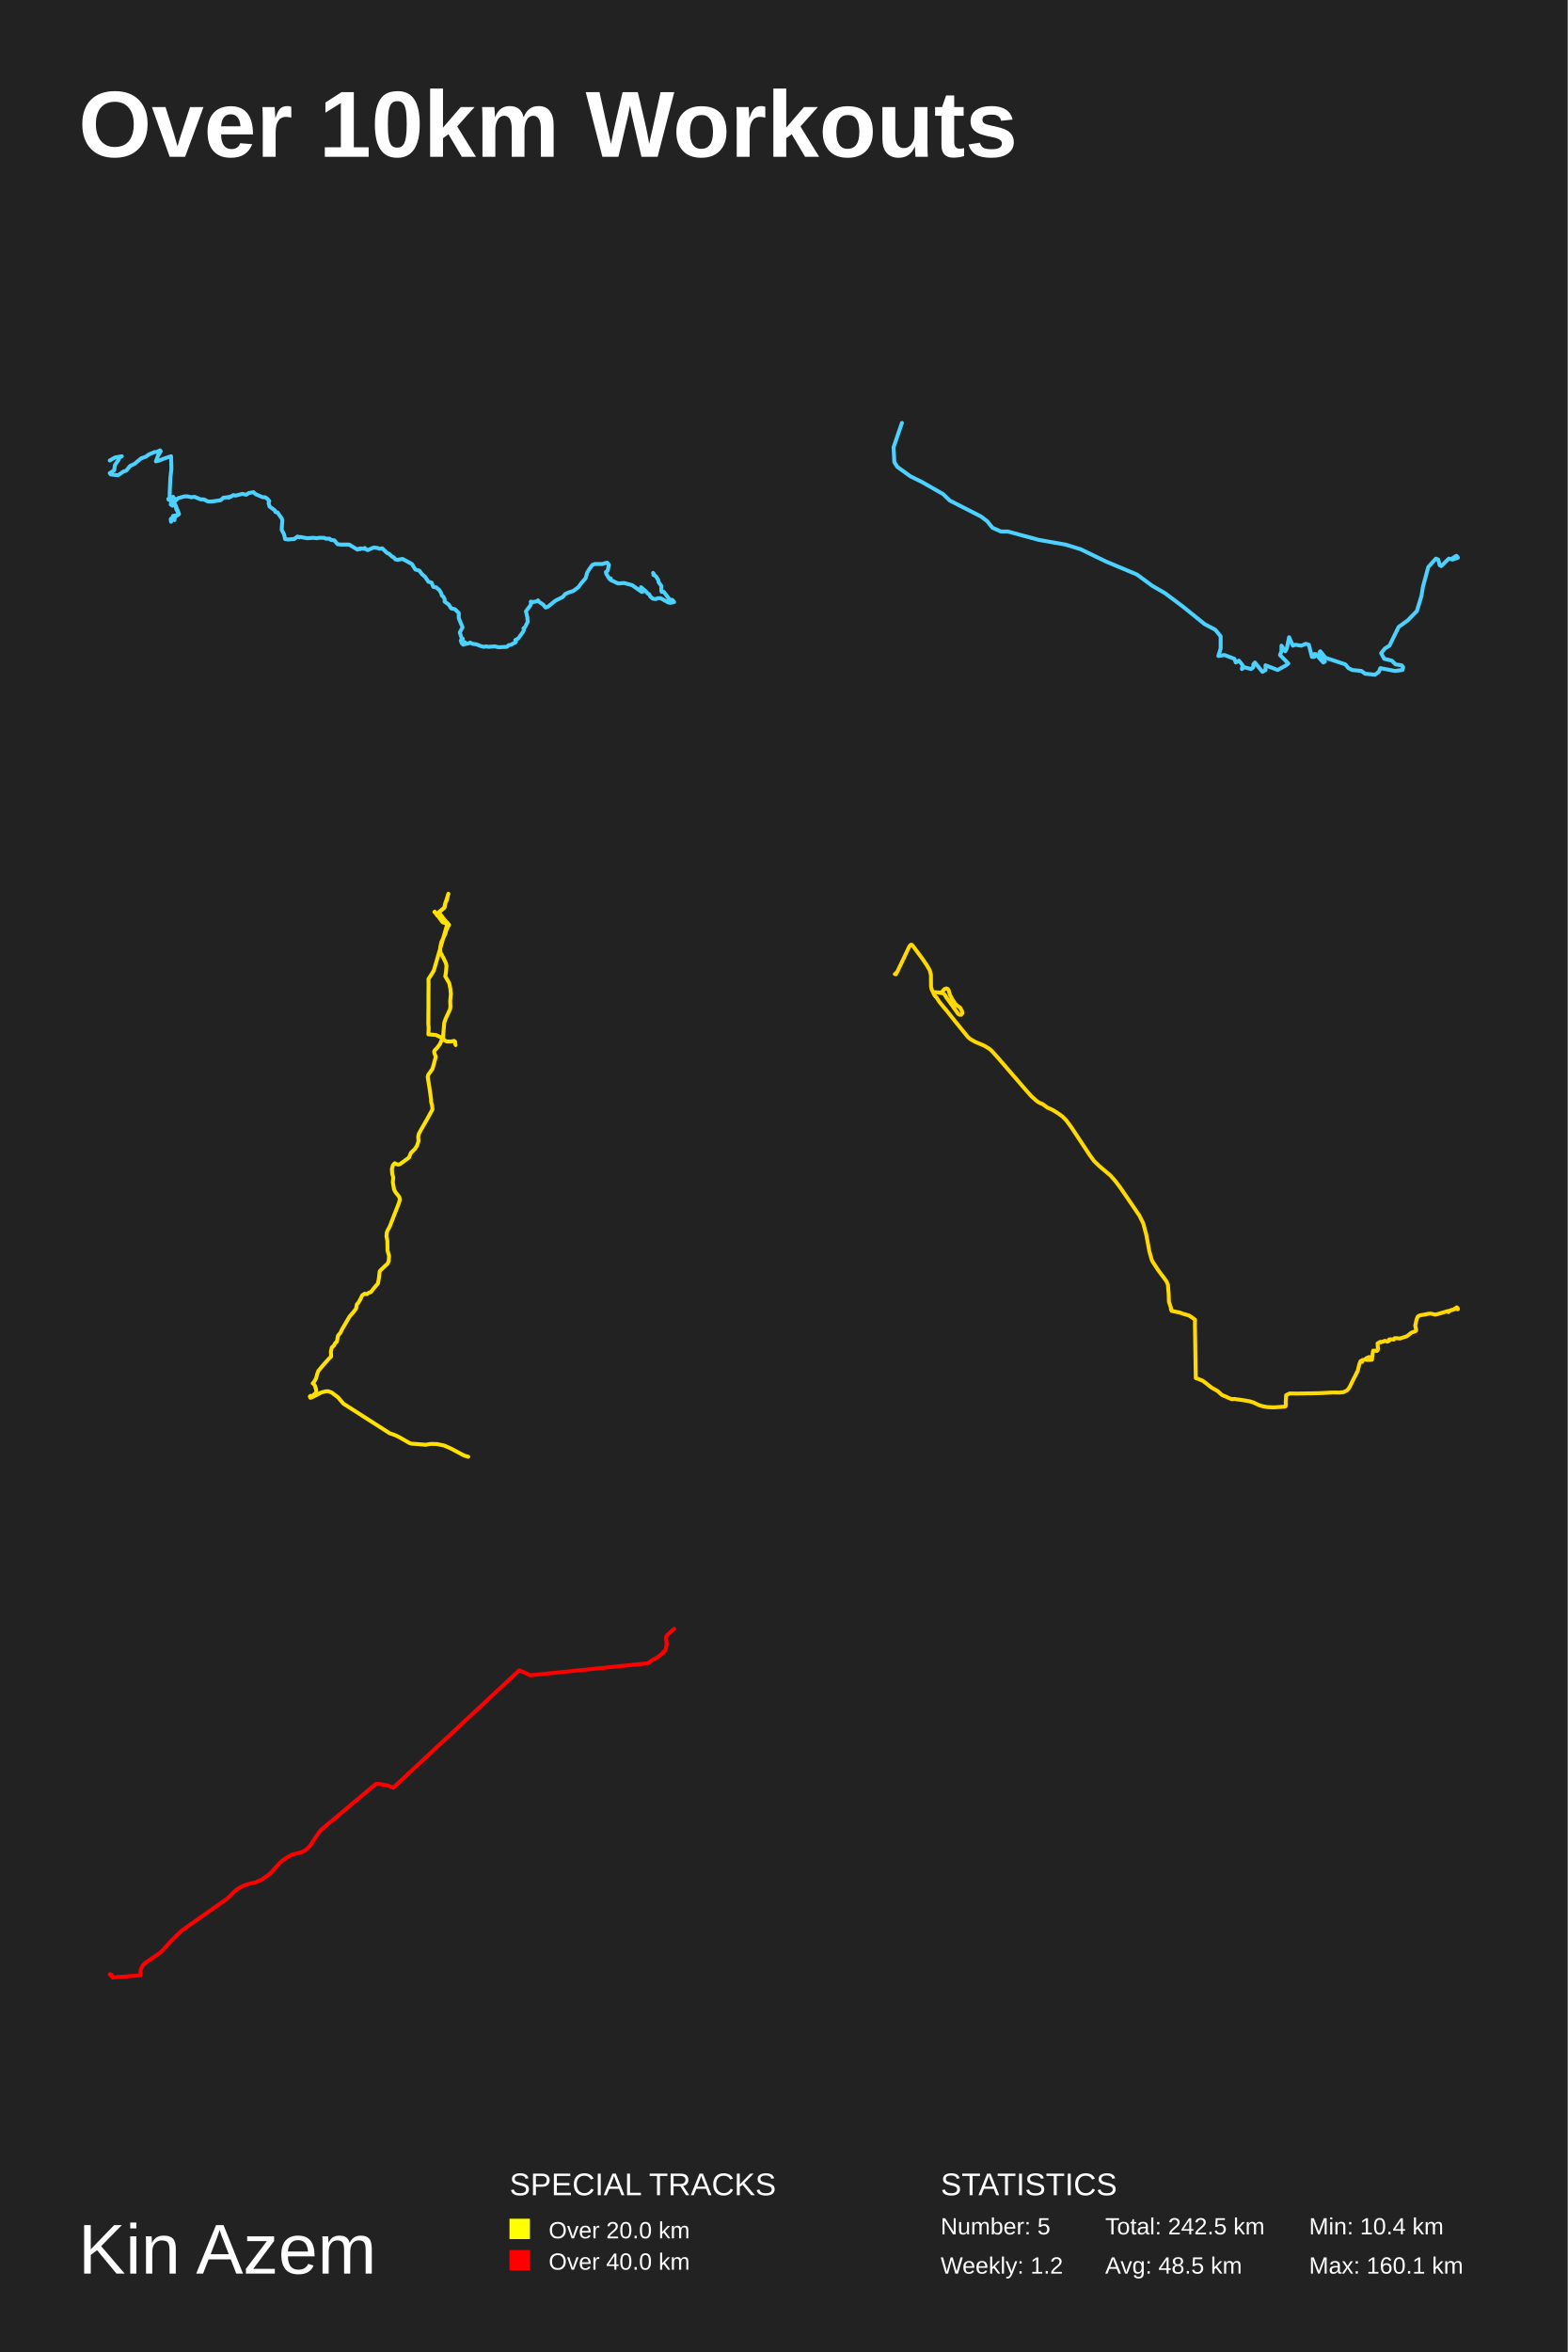
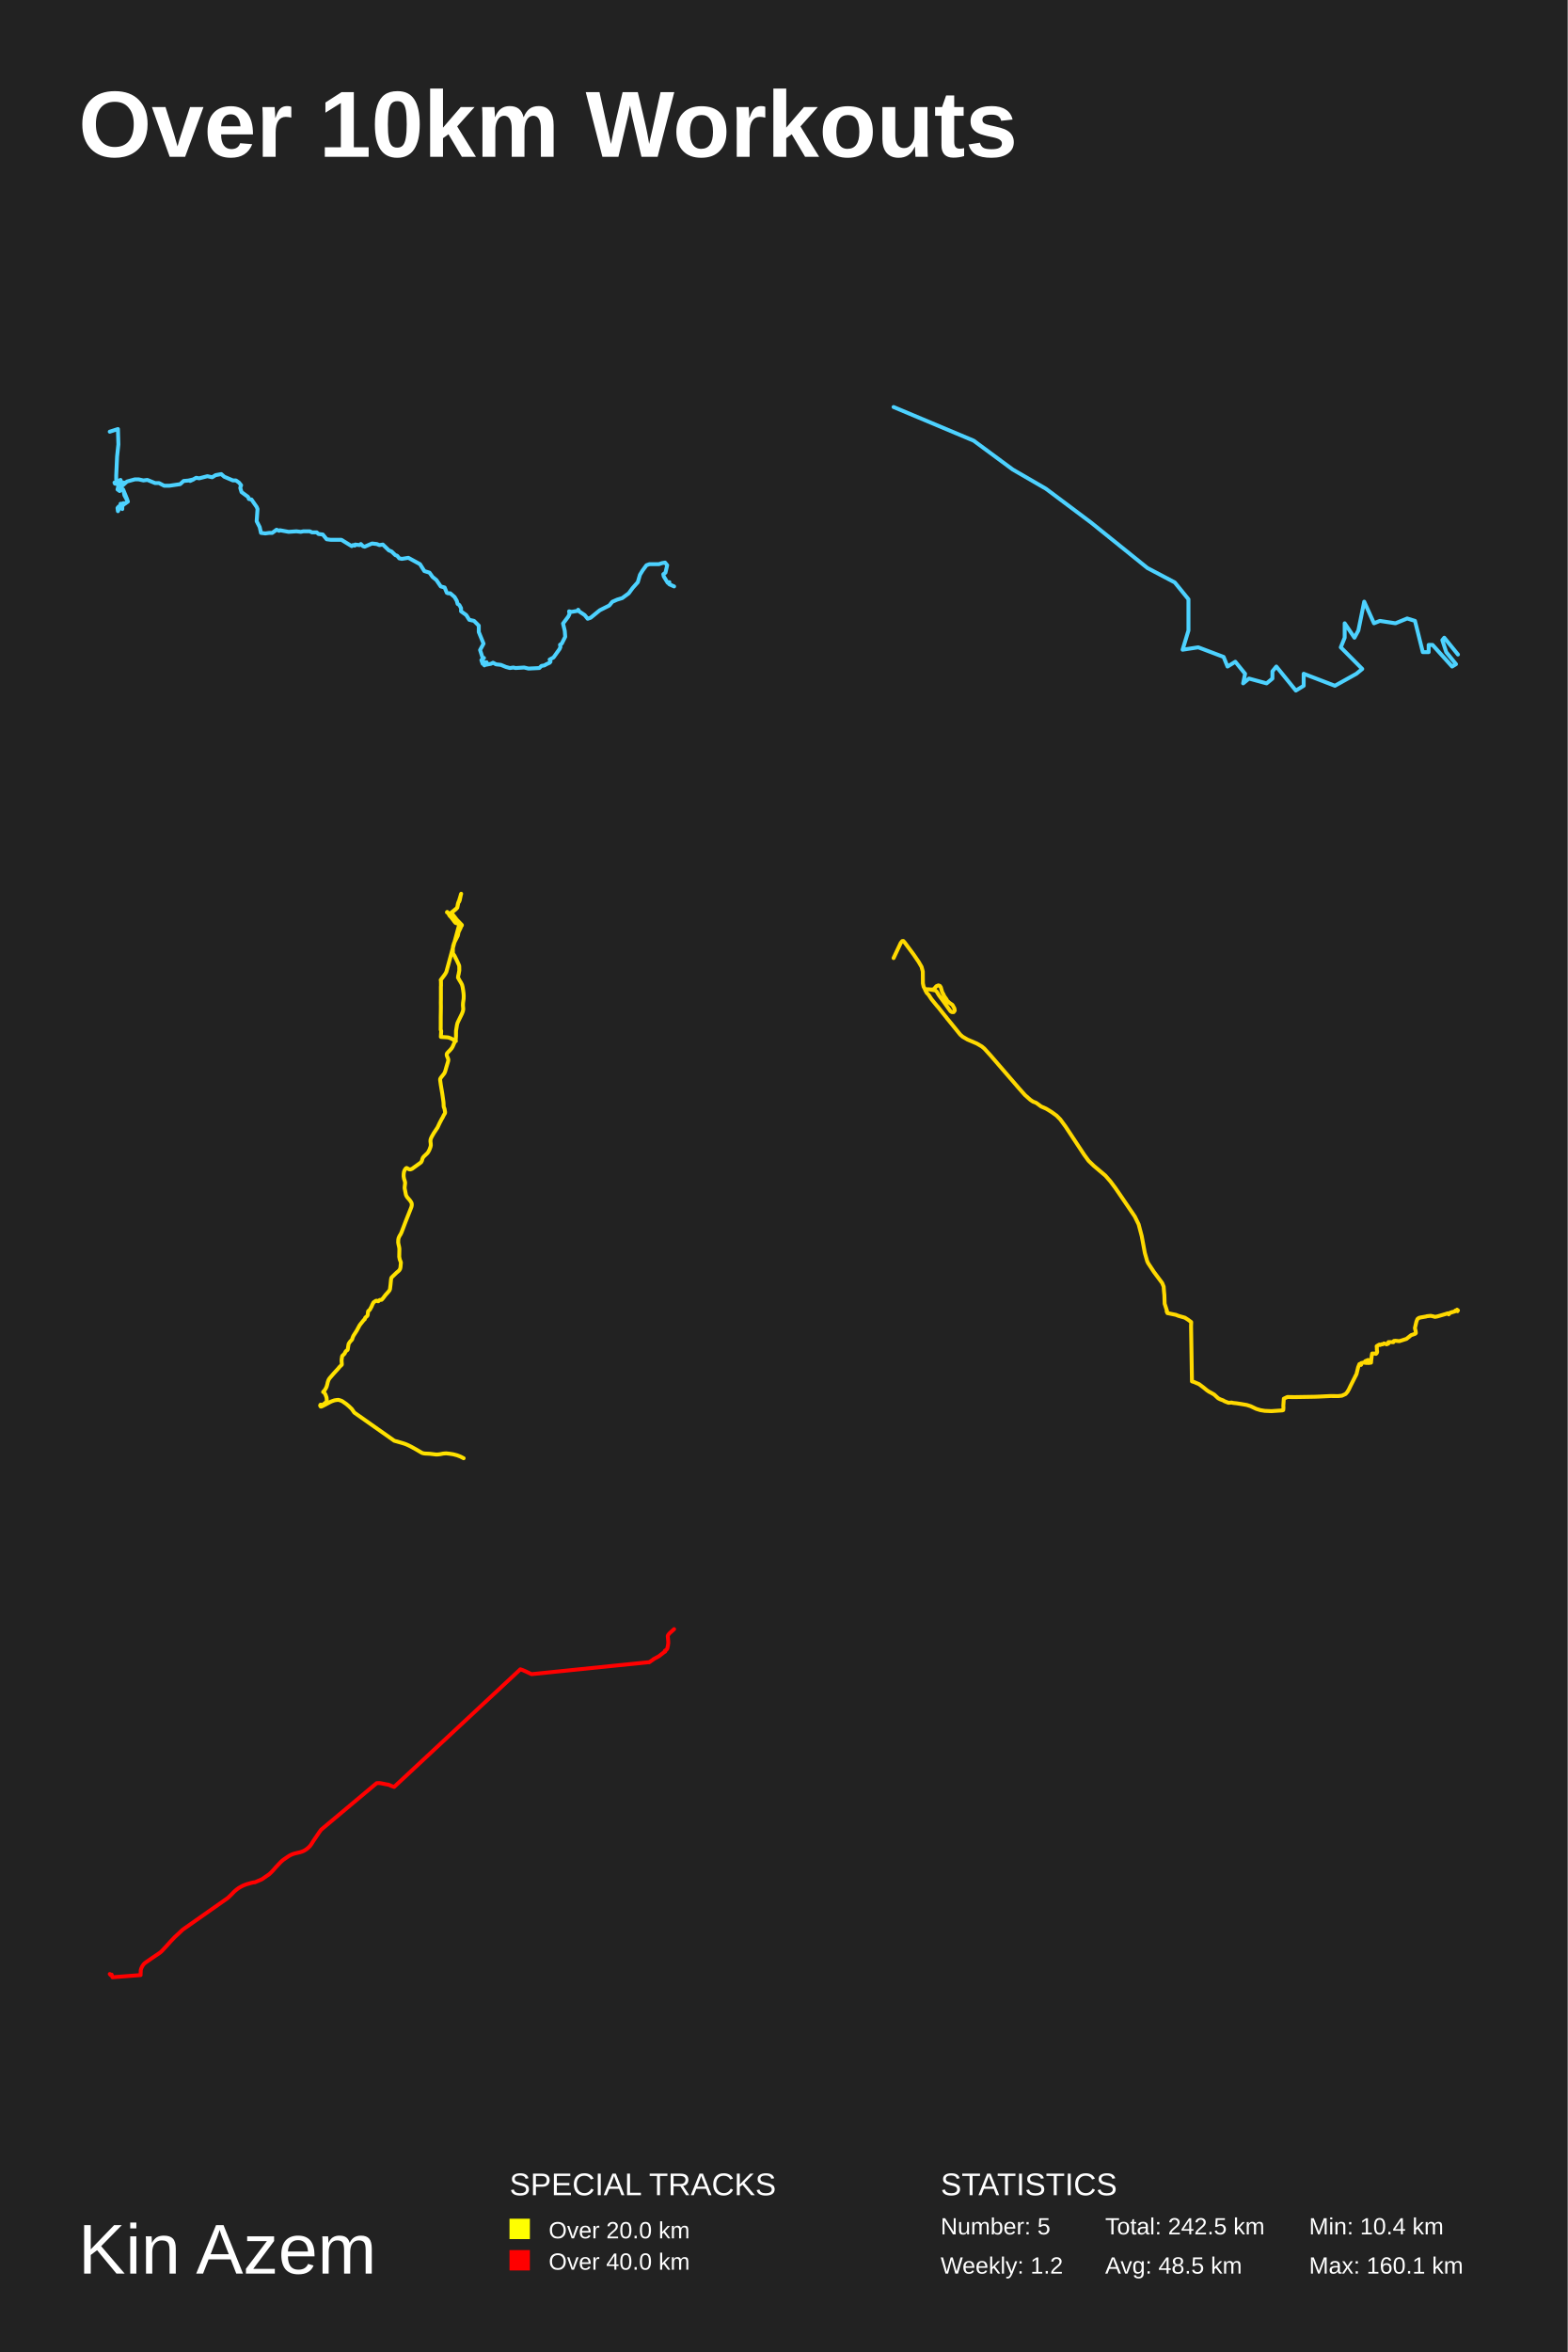
<svg xmlns="http://www.w3.org/2000/svg" baseProfile="full" height="300mm" version="1.1" viewBox="0,0,200,300" width="200mm">
  <defs />
  <rect fill="#222222" height="300" width="200" x="0" y="0" />
  <text fill="#FFFFFF" style="font-size:12px; font-family:Arial; font-weight:bold;" x="10" y="20">Over 10km Workouts</text>
  <text fill="#FFFFFF" style="font-size:9px; font-family:Arial" x="10" y="290">Kin Azem</text>
  <text fill="#FFFFFF" style="font-size:4px; font-family:Arial" x="65" y="280">SPECIAL TRACKS</text>
  <rect fill="yellow" height="2.6" width="2.6" x="65" y="283" />
  <text fill="#FFFFFF" style="font-size:3px; font-family:Arial" x="70" y="285.5">Over 20.0 km</text>
  <rect fill="red" height="2.6" width="2.6" x="65" y="287" />
  <text fill="#FFFFFF" style="font-size:3px; font-family:Arial" x="70" y="289.5">Over 40.0 km</text>
  <text fill="#FFFFFF" style="font-size:4px; font-family:Arial" x="120" y="280">STATISTICS</text>
  <text fill="#FFFFFF" style="font-size:3px; font-family:Arial" x="120" y="285">Number: 5</text>
  <text fill="#FFFFFF" style="font-size:3px; font-family:Arial" x="120" y="290">Weekly: 1.2</text>
  <text fill="#FFFFFF" style="font-size:3px; font-family:Arial" x="141" y="285">Total: 242.5 km</text>
  <text fill="#FFFFFF" style="font-size:3px; font-family:Arial" x="141" y="290">Avg: 48.5 km</text>
  <text fill="#FFFFFF" style="font-size:3px; font-family:Arial" x="167" y="285">Min: 10.4 km</text>
  <text fill="#FFFFFF" style="font-size:3px; font-family:Arial" x="167" y="290">Max: 160.1 km</text>
-   <polyline fill="none" opacity="1" points="83.319,73.072 83.407,73.18 83.363,73.342 83.538,73.395 83.714,73.557 83.978,73.988 84.022,74.258 84.374,74.743 84.374,75.336 84.418,75.497 84.681,75.497 85.429,76.467 85.78,76.521 86.0,76.791 85.516,76.899 85.253,76.845 84.286,76.306 83.89,76.306 83.67,76.413 83.275,76.36 82.967,76.09 82.835,75.821 82.659,75.713 82.352,75.39 81.78,74.904 82.044,75.443 81.868,75.497 80.637,74.635 79.626,74.366 78.835,74.419 78.396,74.204 77.912,73.988 77.824,73.881 77.912,73.773 77.736,73.827 77.341,73.18 77.297,72.964 77.516,72.803 77.692,72.048 77.473,71.779 77.165,71.833 76.857,71.94 75.89,71.94 75.582,72.048 75.187,72.587 74.923,73.018 74.703,73.773 74.176,74.366 73.78,74.904 73.121,75.39 72.593,75.551 72.11,75.767 71.802,76.144 70.835,76.629 69.912,77.384 69.604,77.491 69.297,77.114 68.725,76.737 68.637,76.575 68.681,76.629 68.593,76.683 67.978,76.791 67.714,76.737 67.758,77.006 67.626,77.276 67.099,77.976 67.275,78.731 67.319,79.324 66.967,80.024 66.791,80.132 66.835,80.348 66.747,80.563 66.132,81.426 65.736,81.641 65.824,81.857 65.736,81.964 65.385,82.126 65.209,82.234 64.901,82.288 64.681,82.503 63.582,82.557 63.143,82.449 62.264,82.503 62.044,82.449 61.692,82.503 61.297,82.396 60.769,82.18 60.286,82.126 59.978,81.964 59.758,82.072 59.187,82.18 59.099,82.126 59.319,81.911 59.099,82.126 59.231,81.964 59.143,81.911 59.187,82.072 59.099,82.234 59.055,82.126 58.923,82.072 58.791,81.695 59.055,81.479 58.923,81.479 58.659,80.671 59.011,80.024 58.527,78.839 58.527,78.192 58.044,77.707 57.56,77.599 57.253,77.114 56.725,76.737 56.725,76.413 56.549,76.09 56.374,75.982 56.286,75.659 56.066,75.282 55.626,74.904 55.407,74.904 55.275,74.851 55.055,74.312 54.659,74.204 54.22,73.557 53.824,73.234 53.516,72.803 52.989,72.641 52.549,71.94 51.363,71.294 50.703,71.401 50.44,71.348 50.22,71.078 50.044,71.024 49.648,70.647 49.385,70.539 48.769,69.946 48.418,70 48.154,69.892 47.67,69.838 46.923,70.162 46.747,70.108 46.527,69.892 46.396,70 45.956,69.946 45.912,70.054 45.736,70 45.604,70.108 44.549,69.461 43.451,69.461 43.055,69.407 42.659,68.922 42.22,68.868 42.044,68.707 41.56,68.707 41.341,68.599 40.681,68.599 40.418,68.653 39.978,68.599 39.187,68.653 38.308,68.491 38.22,68.545 37.956,68.437 37.516,68.761 37.209,68.761 36.813,68.815 36.374,68.761 36.242,68.168 35.934,67.575 36.022,66.335 35.934,66.12 35.407,65.365 35.143,65.311 35.055,65.096 34.396,64.611 34.264,64.18 34.352,63.91 34.132,63.641 33.824,63.425 33.516,63.425 32.637,63.048 32.33,62.778 31.758,62.886 31.407,63.102 30.923,62.994 30.088,63.21 29.78,63.156 29.385,63.371 29.033,63.425 29.516,63.317 29.165,63.479 29.077,63.425 29.121,63.425 28.505,63.479 28.154,63.802 27.055,63.964 26.527,63.964 26.0,63.695 25.604,63.695 24.813,63.371 24.418,63.425 23.934,63.317 23.538,63.317 22.747,63.533 22.264,63.964 22.176,63.964 21.824,63.802 21.516,63.748 21.473,63.641 21.824,63.856 21.868,64.018 21.78,64.341 22,64.503 22.132,64.234 22.352,64.341 22.747,65.311 22.835,65.581 22.44,65.85 22.396,65.904 22.396,65.796 22.088,65.796 22.264,65.85 22.132,66.12 21.912,66.066 21.78,66.228 21.824,66.551 22.132,65.85 22.308,65.904 22.176,66.174 22.264,66.335 22.264,65.958 22.176,65.85 22.352,65.743 22.615,65.743 22.396,65.85 22.527,65.796 22.835,65.581 22.484,64.934 22.396,64.503 22,64.18 21.956,64.018 21.868,63.641 22.044,63.425 22.044,63.533 22.132,63.479 22.088,63.533 22.088,63.479 21.956,63.479 22,63.587 21.956,63.641 22.044,63.587 21.956,63.587 21.824,63.695 22,63.91 22.264,63.856 22.44,63.641 22.088,64.018 21.868,63.856 21.956,63.533 22,63.533 21.956,63.425 21.956,63.533 22.044,63.425 22.044,63.587 22.044,63.479 22.088,63.371 21.868,63.641 21.78,63.641 21.648,63.479 21.692,63.371 21.648,63.317 21.648,62.94 21.736,61 21.868,59.76 21.824,58.197 20.989,58.467 20.33,58.736 19.89,58.844 20.154,58.143 20.505,57.551 20.418,57.443 19.978,57.658 19.714,57.658 18.967,57.982 18.615,58.251 18.0,58.467 17.165,59.167 16.593,59.437 16.11,60.03 15.758,60.138 15.055,60.623 14.132,60.515 14.0,60.353 14.571,59.976 14.659,59.329 15.143,58.628 15.231,58.359 15.538,58.197 14.659,58.359 14.0,58.736" stroke="#4dd2ff" stroke-dasharray="none" stroke-linecap="round" stroke-linejoin="round" stroke-width="0.5" />
-   <polyline fill="none" opacity="1" points="185.224,71.254 185.806,70.895 186.0,71.134 185.321,71.373 184.836,71.254 183.865,72.209 183.671,72.089 183.477,71.373 183.186,71.254 182.216,72.328 181.536,74.835 181.342,76.029 180.76,77.939 179.596,79.132 178.431,79.968 177.267,82.355 176.685,82.714 176.199,83.31 176.588,84.027 177.558,84.265 178.043,84.743 178.819,84.862 179.013,85.101 178.916,85.459 177.946,85.579 176.102,85.22 175.908,85.698 175.423,86.056 174.162,85.937 173.677,85.579 172.512,85.459 172.027,85.22 171.639,84.743 169.116,83.907 168.437,83.072 168.34,83.191 168.534,83.788 169.019,84.385 168.825,84.504 167.854,83.43 167.66,83.43 167.66,83.788 167.369,83.788 166.981,82.236 166.593,82.117 166.011,82.355 165.235,82.236 164.943,82.355 164.458,81.281 164.167,82.714 163.973,83.072 163.488,82.355 163.488,83.072 163.294,83.549 164.361,84.624 164.07,84.862 163.003,85.459 161.45,84.862 161.45,85.459 161.062,85.698 160.092,84.504 159.898,84.743 159.898,85.101 159.606,85.34 158.733,85.101 158.442,85.34 158.539,84.862 158.054,84.265 157.666,84.504 157.472,84.027 156.21,83.549 155.434,83.669 155.725,82.714 155.725,81.162 155.046,80.326 153.687,79.61 150.873,77.342 148.642,75.67 146.992,74.715 145.051,73.283 141.073,71.612 137.871,70.06 135.93,69.463 132.534,68.866 128.555,67.792 127.682,67.792 126.615,67.314 125.935,66.479 125.159,65.882 121.181,63.852 120.307,63.017 117.59,61.465 116.135,60.748 114.485,59.555 114.097,58.958 114.0,57.048 115.067,53.944" stroke="#4dd2ff" stroke-dasharray="none" stroke-linecap="round" stroke-linejoin="round" stroke-width="0.5" />
-   <polyline fill="none" opacity="1" points="58.126,133.294 58.057,133.091 58.063,132.866 57.93,132.765 57.507,132.85 56.944,132.835 56.628,132.625 56.539,132.461 56.552,131.885 56.678,130.446 56.843,129.971 57.412,128.741 57.462,128.438 57.437,127.683 57.519,126.788 57.45,126.088 57.311,125.41 56.956,124.788 56.805,124.523 56.887,124.064 56.963,123.169 56.881,122.842 56.514,122.064 56.476,122.04 56.343,121.729 56.191,121.55 56.179,121.48 56.16,120.881 56.305,120.18 56.817,119.098 56.918,118.709 57.209,118.079 57.26,117.978 57.292,117.97 56.653,117.254 56.001,116.39 56.001,116.327 56.716,115.744 56.874,115.004 56.931,114.989 56.963,114.872 57.02,114.771 57.064,114.576 57.133,114.218 57.203,114.0 56.887,115.004 56.798,115.23 56.659,115.814 56.242,116.172 55.862,116.452 55.723,116.584 55.635,116.491 55.673,116.538 55.749,116.67 55.824,116.818 55.717,116.693 55.458,116.281 55.42,116.327 55.628,116.475 56.28,117.386 56.482,117.643 56.817,117.752 57.089,117.884 57.184,118.016 57.152,118.032 57.083,118.032 57.07,118.055 57.152,118.055 57.14,118.04 57.184,118.016 55.831,116.763 56.115,117.16 56.501,117.635 57.089,117.822 57.108,117.728 55.35,123.776 55.122,124.165 54.661,124.881 54.673,125.504 54.661,127.146 54.661,128.181 54.642,130.5 54.686,131.154 54.654,131.932 55.318,131.986 55.628,132.025 56.362,132.36 56.444,132.438 56.128,133.169 55.793,133.621 55.445,133.986 55.388,134.134 55.439,134.383 55.597,134.803 55.318,135.831 55.167,136.344 54.648,137.068 54.566,137.356 54.832,139.044 54.99,140.18 55.002,140.561 55.116,140.966 55.173,141.503 54.895,142.016 54.496,142.748 53.775,143.993 53.421,144.646 53.352,145.043 53.396,145.533 53.206,146.124 52.96,146.521 52.447,147.027 52.34,147.237 52.188,147.641 51.05,148.474 50.809,148.552 50.544,148.474 50.354,148.373 50.12,148.63 49.994,149.135 50.038,149.726 50.171,150.178 50.114,150.808 50.272,151.71 50.436,152.037 50.936,152.667 51.012,153.017 50.898,153.429 49.715,156.463 49.488,156.868 49.342,157.226 49.304,157.692 49.418,158.26 49.437,159.505 49.633,160.181 49.595,160.804 49.456,161.177 49.108,161.488 48.508,162.064 48.432,162.211 48.349,162.966 48.217,163.713 47.717,164.288 47.319,164.802 47.009,164.91 46.838,165.058 46.73,165.066 46.528,165.012 46.206,165.229 45.978,165.719 45.7,166.194 45.529,166.365 45.421,166.925 45.105,167.345 44.587,167.936 44.112,168.752 43.594,169.639 43.455,169.958 43.119,170.37 42.98,171.117 42.765,171.319 42.588,171.638 42.323,171.887 42.215,172.377 42.24,172.968 42.228,173.045 41.918,173.349 41.172,174.189 40.615,174.865 40.47,175.246 40.324,175.806 40.065,176.265 39.894,176.451 39.983,176.444 40.185,176.77 40.337,177.268 40.356,177.61 39.837,178.077 39.616,178.038 39.527,178.116 39.591,178.279 39.692,178.271 40.109,178.069 40.995,177.61 41.602,177.455 41.88,177.455 42.31,177.618 43.132,178.24 43.802,179.033 49.722,182.82 50.36,183.038 50.93,183.31 52.264,184.072 52.498,184.142 53.282,184.196 54.307,184.282 54.939,184.173 55.736,184.188 56.697,184.391 57.513,184.756 59.214,185.658 59.739,185.813" stroke="#ffe200" stroke-dasharray="none" stroke-linecap="round" stroke-linejoin="round" stroke-width="0.5" />
-   <polyline fill="none" opacity="1" points="185.959,166.847 185.929,166.875 185.882,166.854 185.912,166.918 185.9,166.89 185.935,166.868 185.917,166.875 185.923,166.89 185.929,166.875 185.941,166.875 185.912,166.932 185.912,166.946 185.959,166.975 185.994,166.989 186.0,166.953 185.912,166.967 185.906,166.875 185.888,166.875 185.847,166.883 185.87,166.897 185.917,166.89 185.882,166.798 185.847,166.755 185.882,166.84 185.965,166.89 185.965,166.883 185.912,166.925 185.882,166.989 185.882,166.975 185.864,166.826 185.835,166.776 185.888,166.868 185.929,166.883 185.947,166.868 185.829,166.875 185.617,166.89 185.611,166.975 185.475,167.024 185.487,167.01 185.286,167.074 185.269,167.095 185.239,167.067 185.115,167.123 185.044,167.137 185.068,167.151 184.98,167.151 184.785,167.364 184.785,167.35 184.755,167.307 184.673,167.229 184.407,167.321 183.357,167.626 183.057,167.682 182.85,167.618 182.526,167.548 182.054,167.597 181.924,167.64 181.269,167.753 181.033,167.817 180.862,167.951 180.732,168.277 180.544,169.09 180.644,169.501 180.662,169.713 180.585,169.798 180.06,169.982 179.488,170.442 178.585,170.732 178.119,170.682 177.901,170.704 177.836,170.859 177.565,170.845 177.223,170.845 177.199,170.888 177.211,171.036 176.987,171.128 176.798,171.043 176.65,171.022 176.615,171.05 176.474,171.135 176.379,171.114 176.167,171.213 176.09,171.156 175.954,171.227 175.742,171.362 175.766,171.595 175.766,171.793 175.795,171.963 175.801,172.105 175.742,172.246 175.648,172.324 175.565,172.26 175.53,172.296 175.317,172.281 175.176,172.281 175.129,172.536 175.052,173.187 175.034,173.428 174.899,173.442 174.604,173.435 174.497,173.456 174.48,173.456 174.503,173.421 174.515,173.413 174.509,173.449 174.45,173.357 174.45,173.343 174.421,173.35 174.468,173.364 174.503,173.385 174.509,173.357 174.486,173.378 174.438,173.364 174.669,173.392 174.645,173.385 174.586,173.378 174.503,173.357 174.385,173.435 174.403,173.413 174.45,173.343 174.409,173.279 174.374,173.3 174.303,173.244 174.68,173.088 174.497,173.456 174.739,173.442 174.728,173.463 174.728,173.442 174.716,173.442 174.728,173.442 174.739,173.435 174.739,173.456 174.757,173.47 174.733,173.449 174.722,173.463 174.497,173.449 174.415,173.456 174.09,173.413 173.796,173.484 173.748,173.682 173.772,173.711 173.801,173.675 173.766,173.647 173.624,173.59 173.607,173.626 173.624,173.654 173.613,173.64 173.654,173.661 173.636,173.626 173.577,173.605 173.418,174.001 173.217,174.836 173.105,175.083 173.088,175.069 173.099,175.076 172.462,176.343 172.226,176.838 172.138,176.965 172.12,177.036 171.843,177.361 171.377,177.574 170.923,177.623 170.764,177.623 169.967,177.616 168.522,177.687 167.944,177.708 165.437,177.751 164.54,177.736 164.322,177.835 164.086,177.949 164.027,178.826 164.039,179.081 164.027,179.215 164.015,179.378 163.897,179.42 162.523,179.512 161.691,179.477 161.137,179.385 160.612,179.222 159.933,178.897 159.438,178.741 158.83,178.635 158.158,178.529 157.745,178.486 157.533,178.437 157.143,178.465 156.636,178.267 156.477,178.168 156.093,178.026 155.852,177.899 155.498,177.574 155.344,177.432 154.914,177.185 154.701,177.078 154.412,176.88 154.017,176.555 153.445,176.123 153.12,175.989 152.849,175.869 152.554,175.777 152.442,168.871 152.46,168.333 152.082,168.05 151.675,167.788 151.463,167.725 150.861,167.555 150.537,167.427 149.794,167.272 149.475,167.208 149.375,166.989 149.428,166.96 149.127,166.026 149.092,164.958 149.044,164.477 149.003,163.889 148.82,163.436 147.776,162.035 147.057,160.945 146.939,160.698 146.638,159.65 146.248,157.541 145.859,156.062 145.381,155.085 144.461,153.727 142.945,151.511 142.32,150.676 141.689,149.954 140.255,148.744 139.571,148.085 139.011,147.314 136.687,143.796 136.02,142.89 135.566,142.43 134.976,141.998 134.545,141.729 134.239,141.545 133.625,141.276 132.994,140.816 132.593,140.66 132.268,140.44 131.59,139.839 130.853,139.01 127.266,134.862 126.482,133.998 126.175,133.743 125.55,133.375 124.37,132.872 123.757,132.511 123.467,132.256 121.863,130.281 121.816,130.238 121.763,130.146 121.297,129.573 120.624,128.723 120.612,128.73 119.857,127.81 119.486,127.243 119.504,127.264 119.256,127.01 119.067,126.656 119.155,126.556 119.952,126.599 120.152,126.542 120.471,126.174 120.725,126.075 120.907,126.139 121.025,126.309 121.202,126.925 121.344,127.172 121.462,127.434 121.763,127.859 121.745,127.866 121.745,127.88 121.751,127.888 121.804,127.987 121.922,128.086 122.099,128.256 122.488,128.525 122.73,128.964 122.777,129.233 122.63,129.431 122.423,129.431 122.241,129.318 121.326,128.043 120.76,127.272 120.524,126.868 120.335,126.705 119.639,126.585 119.533,126.571 119.515,126.563 119.262,126.578 119.026,126.528 118.866,126.231 118.778,125.827 118.772,125.211 118.766,124.34 118.613,123.759 118.235,123.108 117.61,122.194 116.477,120.672 116.318,120.502 116.183,120.516 115.994,120.75 115.097,122.648 114.572,123.731 114.572,123.766 114.419,124.043 114.383,124.021 114.378,124.113 114.295,124.276 114.159,124.241" stroke="#ffd900" stroke-dasharray="none" stroke-linecap="round" stroke-linejoin="round" stroke-width="0.5" />
-   <polyline fill="none" opacity="1" points="86.0,207.769 85.917,207.843 85.915,207.842 85.917,207.841 85.908,207.849 85.783,207.961 85.716,208.022 85.636,208.095 85.402,208.308 85.268,208.425 85.206,208.484 85.071,208.64 85.023,208.716 84.98,208.809 84.979,208.904 84.978,208.902 85.001,209.124 85.04,209.538 85.041,209.713 85.019,209.89 85.002,210.038 84.975,210.135 84.972,210.136 84.94,210.338 84.902,210.46 84.852,210.523 84.818,210.573 84.731,210.629 84.609,210.71 84.606,210.71 84.609,210.715 84.603,210.727 84.613,210.736 84.617,210.754 84.625,210.769 84.633,210.777 84.643,210.769 84.648,210.771 84.646,210.778 84.646,210.776 84.652,210.777 84.657,210.778 84.661,210.775 84.654,210.8 84.652,210.8 84.643,210.801 84.637,210.816 84.632,210.817 84.629,210.821 84.629,210.822 84.628,210.819 84.628,210.816 84.628,210.816 84.626,210.817 84.626,210.816 84.615,210.827 84.596,210.828 84.6,210.844 84.601,210.844 84.599,210.835 84.593,210.845 84.601,210.844 84.599,210.845 84.601,210.842 84.6,210.844 84.6,210.841 84.601,210.84 84.6,210.843 84.6,210.843 84.599,210.845 84.6,210.845 84.6,210.844 84.599,210.843 84.601,210.844 84.6,210.843 84.597,210.842 84.594,210.845 84.597,210.839 84.602,210.842 84.598,210.843 84.591,210.847 84.599,210.844 84.599,210.842 84.6,210.84 84.601,210.843 84.598,210.843 84.596,210.845 84.598,210.841 84.596,210.847 84.595,210.848 84.597,210.843 84.594,210.837 84.585,210.85 84.581,210.844 84.582,210.84 84.58,210.837 84.539,210.87 84.404,210.972 84.202,211.13 84.044,211.253 83.988,211.296 83.87,211.391 83.836,211.413 83.125,211.801 83.124,211.826 82.597,212.183 82.586,212.17 82.573,212.16 82.579,212.162 67.646,213.688 66.945,213.353 66.516,213.166 66.227,213.069 50.176,228.025 50.128,228.009 50.003,227.966 49.835,227.909 49.772,227.883 49.653,227.821 49.538,227.775 49.433,227.747 49.431,227.744 49.432,227.739 49.43,227.737 49.432,227.74 49.426,227.739 49.423,227.739 49.413,227.739 49.111,227.686 48.63,227.588 48.475,227.558 48.393,227.548 48.312,227.538 48.137,227.537 47.946,227.549 40.891,233.463 40.638,233.807 39.96,234.809 39.861,234.96 39.638,235.316 39.493,235.511 39.412,235.603 39.327,235.689 39.192,235.812 39.004,235.958 38.854,236.057 38.75,236.118 38.643,236.171 38.535,236.22 38.425,236.263 38.199,236.333 37.67,236.455 37.495,236.501 37.323,236.555 37.155,236.62 37.046,236.669 36.886,236.753 36.732,236.847 36.336,237.114 36.092,237.282 35.999,237.354 35.783,237.54 35.068,238.299 35.002,238.385 34.679,238.742 34.509,238.917 34.286,239.127 33.34,239.78 33.223,239.828 32.435,240.164 32.311,240.161 32.133,240.198 31.73,240.309 31.442,240.392 31.273,240.449 31.052,240.537 30.838,240.636 30.628,240.749 30.427,240.871 30.279,240.972 30.046,241.152 29.911,241.266 29.782,241.386 29.622,241.558 29.541,241.645 29.031,242.137 23.277,246.181 23.109,246.337 22.765,246.665 22.279,247.113 21.877,247.533 21.719,247.699 21.54,247.901 21.43,248.024 21.183,248.296 20.892,248.61 20.637,248.884 20.52,248.995 20.399,249.095 20.232,249.215 19.868,249.46 19.391,249.784 19.059,250.014 18.628,250.31 18.515,250.391 18.412,250.48 18.326,250.567 18.255,250.66 18.165,250.793 18.111,250.885 18.031,251.055 17.977,251.211 17.96,251.273 17.945,251.37 17.935,251.65 17.925,251.808 17.928,251.952 14.349,252.231 14.354,252.227 14.372,252.215 14.371,252.206 14.373,252.207 14.366,252.196 14.343,252.155 14.323,252.116 14.285,252.041 14.278,252.018 14.269,251.982 14.267,251.973 14.25,251.912 14.246,251.908 14.239,251.89 14.229,251.897 14.231,251.896 14.231,251.894 14.228,251.898 14.196,251.927 14.148,251.971 14.129,251.963 14.105,251.941 14.097,251.932 14.062,251.893 14.04,251.86 14.031,251.843 14.011,251.83 14.001,251.821 14.005,251.834 14.036,251.843 14.025,251.85 14.023,251.848 14.025,251.847 14.012,251.821 14.006,251.817 14.005,251.816 14.025,251.816 14.013,251.82 14.025,251.812 14.031,251.803 14.029,251.811" stroke="red" stroke-dasharray="none" stroke-linecap="round" stroke-linejoin="round" stroke-width="0.5" />
+   <polyline fill="none" opacity="1" points="86.0,74.799 85.394,74.529 85.283,74.394 85.394,74.259 85.173,74.326 84.677,73.515 84.622,73.245 84.897,73.042 85.118,72.096 84.842,71.758 84.456,71.825 84.07,71.96 82.858,71.96 82.472,72.096 81.975,72.772 81.645,73.312 81.369,74.259 80.708,75.002 80.211,75.678 79.384,76.286 78.723,76.489 78.116,76.76 77.73,77.233 76.518,77.841 75.36,78.787 74.974,78.923 74.588,78.449 73.871,77.976 73.761,77.773 73.816,77.841 73.706,77.909 72.934,78.044 72.603,77.976 72.658,78.314 72.493,78.652 71.832,79.531 72.052,80.477 72.107,81.221 71.666,82.099 71.446,82.235 71.501,82.505 71.391,82.775 70.619,83.857 70.123,84.127 70.233,84.398 70.123,84.533 69.681,84.736 69.461,84.871 69.075,84.938 68.799,85.209 67.421,85.276 66.87,85.141 65.767,85.209 65.492,85.141 65.051,85.209 64.554,85.074 63.893,84.803 63.286,84.736 62.9,84.533 62.625,84.668 61.908,84.803 61.798,84.736 62.074,84.465 61.798,84.736 61.963,84.533 61.853,84.465 61.908,84.668 61.798,84.871 61.743,84.736 61.577,84.668 61.412,84.195 61.743,83.924 61.577,83.924 61.247,82.911 61.688,82.099 61.081,80.612 61.081,79.801 60.475,79.193 59.868,79.058 59.482,78.449 58.821,77.976 58.821,77.571 58.6,77.165 58.38,77.03 58.27,76.624 57.994,76.151 57.443,75.678 57.167,75.678 57.002,75.611 56.726,74.935 56.23,74.799 55.678,73.988 55.182,73.583 54.796,73.042 54.135,72.839 53.583,71.96 52.095,71.149 51.268,71.285 50.937,71.217 50.662,70.879 50.441,70.811 49.945,70.338 49.614,70.203 48.842,69.459 48.401,69.527 48.07,69.392 47.464,69.324 46.527,69.73 46.306,69.662 46.031,69.392 45.865,69.527 45.314,69.459 45.259,69.595 45.038,69.527 44.873,69.662 43.55,68.851 42.172,68.851 41.675,68.784 41.179,68.175 40.628,68.108 40.407,67.905 39.801,67.905 39.525,67.77 38.698,67.77 38.368,67.837 37.816,67.77 36.824,67.837 35.721,67.634 35.611,67.702 35.28,67.567 34.729,67.972 34.343,67.972 33.847,68.04 33.296,67.972 33.13,67.229 32.744,66.485 32.855,64.931 32.744,64.66 32.083,63.714 31.752,63.646 31.642,63.376 30.815,62.768 30.649,62.227 30.76,61.889 30.484,61.551 30.098,61.28 29.712,61.28 28.609,60.807 28.224,60.469 27.507,60.605 27.066,60.875 26.459,60.74 25.412,61.01 25.026,60.943 24.53,61.213 24.089,61.28 24.695,61.145 24.254,61.348 24.144,61.28 24.199,61.28 23.427,61.348 22.986,61.754 21.608,61.956 20.946,61.956 20.285,61.618 19.789,61.618 18.796,61.213 18.3,61.28 17.694,61.145 17.198,61.145 16.205,61.416 15.599,61.956 15.489,61.956 15.047,61.754 14.662,61.686 14.606,61.551 15.047,61.821 15.103,62.024 14.992,62.43 15.268,62.632 15.433,62.294 15.709,62.43 16.205,63.646 16.315,63.984 15.819,64.322 15.764,64.39 15.764,64.255 15.378,64.255 15.599,64.322 15.433,64.66 15.158,64.593 14.992,64.795 15.047,65.201 15.433,64.322 15.654,64.39 15.489,64.728 15.599,64.931 15.599,64.457 15.489,64.322 15.709,64.187 16.04,64.187 15.764,64.322 15.93,64.255 16.315,63.984 15.874,63.173 15.764,62.632 15.268,62.227 15.213,62.024 15.103,61.551 15.323,61.28 15.323,61.416 15.433,61.348 15.378,61.416 15.378,61.348 15.213,61.348 15.268,61.483 15.213,61.551 15.323,61.483 15.213,61.483 15.047,61.618 15.268,61.889 15.599,61.821 15.819,61.551 15.378,62.024 15.103,61.821 15.213,61.416 15.268,61.416 15.213,61.28 15.213,61.416 15.323,61.28 15.323,61.483 15.323,61.348 15.378,61.213 15.103,61.551 14.992,61.551 14.827,61.348 14.882,61.213 14.827,61.145 14.827,60.672 14.937,58.239 15.103,56.684 15.047,54.724 14.0,55.062" stroke="#4dd2ff" stroke-dasharray="none" stroke-linecap="round" stroke-linejoin="round" stroke-width="0.5" />
+   <polyline fill="none" opacity="1" points="186.0,83.486 184.256,81.34 184.007,81.647 184.505,83.179 185.751,84.712 185.253,85.018 182.761,82.26 182.263,82.26 182.263,83.179 181.516,83.179 180.519,79.195 179.522,78.888 178.028,79.501 176.035,79.195 175.287,79.501 174.042,76.743 173.294,80.421 172.796,81.34 171.55,79.501 171.55,81.34 171.052,82.566 173.792,85.325 173.045,85.938 170.304,87.47 166.318,85.938 166.318,87.47 165.322,88.083 162.83,85.018 162.332,85.631 162.332,86.551 161.585,87.164 159.343,86.551 158.595,87.164 158.844,85.938 157.599,84.405 156.602,85.018 156.104,83.792 152.865,82.566 150.872,82.873 151.619,80.421 151.619,76.436 149.875,74.291 146.388,72.452 139.163,66.629 133.433,62.338 129.197,59.886 124.215,56.208 114.0,51.917" stroke="#4dd2ff" stroke-dasharray="none" stroke-linecap="round" stroke-linejoin="round" stroke-width="0.5" />
+   <polyline fill="none" opacity="1" points="58.16,132.786 58.134,132.667 58.173,132.2 58.179,131.487 58.301,130.735 58.366,130.481 58.469,130.252 58.926,129.317 59.048,129 59.093,128.779 59.099,128.692 59.061,128.224 59.074,127.923 59.151,127.377 59.157,127.013 59.138,126.696 59.086,126.3 59.016,125.88 58.945,125.611 58.81,125.342 58.585,124.977 58.494,124.795 58.43,124.708 58.456,124.471 58.514,124.241 58.597,123.774 58.591,123.33 58.578,123.172 58.507,122.998 58.276,122.499 58.134,122.206 58.108,122.198 58.095,122.182 58.095,122.118 57.96,121.865 57.87,121.73 57.806,121.683 57.787,121.643 57.793,121.612 57.78,121.524 57.774,121.002 57.799,120.701 57.922,120.289 58.398,119.362 58.443,119.188 58.475,118.966 58.546,118.792 58.733,118.412 58.842,118.15 58.868,118.047 58.893,118.047 58.906,118.063 58.926,118.04 58.926,117.984 58.276,117.311 57.767,116.653 57.613,116.432 57.6,116.4 57.613,116.368 57.851,116.186 58.34,115.774 58.488,115.061 58.501,115.022 58.572,115.022 58.559,115.006 58.578,114.919 58.591,114.887 58.642,114.871 58.649,114.784 58.681,114.697 58.694,114.586 58.752,114.341 58.765,114.222 58.81,114.055 58.836,114.0 58.527,115.022 58.514,115.022 58.501,115.038 58.424,115.251 58.353,115.632 58.282,115.846 58.134,115.988 57.857,116.21 57.581,116.4 57.471,116.495 57.355,116.63 57.33,116.63 57.285,116.535 57.24,116.535 57.24,116.543 57.278,116.582 57.336,116.669 57.355,116.717 57.426,116.812 57.433,116.867 57.413,116.867 57.323,116.741 57.149,116.416 57.059,116.321 57.034,116.329 57.021,116.368 57.13,116.424 57.233,116.519 57.355,116.741 57.896,117.446 57.935,117.509 58.102,117.707 58.147,117.731 58.443,117.818 58.63,117.897 58.72,117.952 58.765,118.04 58.816,118.087 58.816,118.087 58.784,118.103 58.778,118.135 58.713,118.103 58.662,118.119 58.7,118.127 58.733,118.119 58.784,118.127 58.79,118.119 58.771,118.111 58.797,118.111 58.816,118.087 57.4,116.788 57.439,116.812 57.516,116.947 57.729,117.216 57.922,117.485 58.121,117.699 58.668,117.889 58.72,117.889 58.758,117.826 58.739,117.794 58.649,117.715 56.95,123.948 56.828,124.178 56.718,124.344 56.223,125.001 56.249,125.073 56.255,125.183 56.261,125.706 56.249,125.864 56.249,127.377 56.242,127.884 56.249,128.43 56.229,129.8 56.229,130.79 56.223,131.352 56.274,131.455 56.287,131.519 56.242,132.247 56.261,132.263 56.918,132.303 57.111,132.318 57.233,132.342 57.491,132.437 57.98,132.683 58.025,132.707 58.063,132.762 57.999,132.928 57.742,133.506 57.632,133.696 57.4,133.966 57.201,134.164 57.047,134.338 57.014,134.401 56.989,134.488 57.001,134.623 57.04,134.742 57.162,135.027 57.201,135.169 57.169,135.375 56.918,136.214 56.834,136.515 56.763,136.737 56.673,136.919 56.236,137.473 56.152,137.632 56.152,137.766 56.236,138.376 56.422,139.484 56.557,140.419 56.583,140.64 56.596,140.918 56.596,141.028 56.615,141.195 56.712,141.44 56.783,141.844 56.77,141.986 56.577,142.311 56.487,142.509 56.358,142.723 56.081,143.253 55.824,143.807 55.348,144.52 55.09,144.971 54.987,145.185 54.923,145.391 54.916,145.589 54.949,145.858 54.962,146.088 54.916,146.301 54.768,146.689 54.62,146.958 54.517,147.093 54.073,147.513 53.996,147.608 53.964,147.647 53.887,147.821 53.829,148.043 53.732,148.233 53.565,148.368 52.574,149.08 52.387,149.151 52.33,149.159 52.207,149.151 52.059,149.08 52.001,149.033 51.866,148.977 51.776,149.025 51.628,149.238 51.538,149.468 51.499,149.753 51.493,150.03 51.544,150.355 51.622,150.584 51.68,150.814 51.68,150.94 51.622,151.455 51.628,151.59 51.783,152.373 51.834,152.516 51.95,152.706 52.297,153.109 52.458,153.347 52.523,153.505 52.535,153.703 52.497,153.917 52.42,154.123 51.731,155.856 51.216,157.21 51.088,157.471 50.985,157.621 50.862,157.891 50.837,157.986 50.811,158.136 50.798,158.46 50.837,158.706 50.914,159.038 50.952,159.284 50.933,160.305 50.997,160.637 51.133,160.993 51.145,161.049 51.094,161.627 51.049,161.832 50.952,162.006 50.811,162.149 50.598,162.323 50.161,162.743 49.987,162.909 49.929,162.996 49.91,163.059 49.878,163.281 49.826,163.827 49.755,164.413 49.691,164.587 49.492,164.832 49.183,165.172 48.912,165.529 48.777,165.695 48.681,165.79 48.462,165.806 48.378,165.861 48.288,165.956 48.25,165.98 48.179,165.964 48.069,165.908 47.973,165.908 47.703,166.083 47.645,166.13 47.49,166.431 47.413,166.629 47.194,167.032 47.13,167.111 46.982,167.222 46.956,167.286 46.905,167.745 46.847,167.855 46.596,168.069 46.525,168.283 46.416,168.362 45.997,168.884 45.869,169.058 45.515,169.715 45.084,170.388 44.987,170.617 44.929,170.823 44.845,170.942 44.691,171.092 44.504,171.361 44.466,171.464 44.363,172.121 44.337,172.184 44.144,172.327 44.073,172.422 43.964,172.651 43.803,172.817 43.694,172.904 43.642,173.015 43.584,173.403 43.578,173.585 43.61,174.004 43.61,174.06 43.597,174.083 43.462,174.21 43.282,174.392 43.166,174.542 42.522,175.247 42.033,175.817 41.956,175.935 41.879,176.101 41.808,176.323 41.744,176.608 41.66,176.893 41.538,177.138 41.396,177.36 41.255,177.502 41.222,177.549 41.267,177.518 41.313,177.542 41.345,177.581 41.518,177.874 41.654,178.238 41.673,178.38 41.692,178.665 41.692,178.729 41.654,178.808 41.164,179.203 41.074,179.203 40.939,179.164 40.888,179.172 40.849,179.243 40.843,179.29 40.914,179.409 40.946,179.417 41.016,179.401 41.158,179.338 41.441,179.195 42.162,178.808 42.342,178.729 42.657,178.618 42.96,178.57 43.134,178.554 43.243,178.57 43.52,178.657 43.681,178.736 44.176,179.077 44.517,179.369 44.878,179.718 45.199,180.177 50.302,183.769 51.223,184.03 51.609,184.149 51.873,184.251 52.156,184.378 52.452,184.528 53.07,184.869 53.81,185.304 53.887,185.335 54.048,185.375 54.202,185.399 54.846,185.43 55.637,185.525 55.888,185.517 56.139,185.486 56.532,185.407 56.911,185.375 57.343,185.422 57.812,185.494 58.321,185.628 58.733,185.786 59.151,186.0" stroke="#ffe200" stroke-dasharray="none" stroke-linecap="round" stroke-linejoin="round" stroke-width="0.5" />
+   <polyline fill="none" opacity="1" points="185.934,167.25 185.916,167.099 185.886,167.049 185.94,167.142 185.982,167.157 186.0,167.142 185.88,167.149 185.664,167.164 185.658,167.25 185.52,167.3 185.532,167.286 185.329,167.351 185.311,167.372 185.281,167.344 185.155,167.401 185.083,167.416 185.107,167.43 185.017,167.43 184.819,167.646 184.819,167.631 184.789,167.588 184.705,167.509 184.435,167.602 183.368,167.912 183.063,167.969 182.853,167.904 182.523,167.833 182.044,167.883 181.912,167.926 181.246,168.041 181.007,168.106 180.833,168.242 180.701,168.573 180.509,169.4 180.611,169.817 180.629,170.033 180.551,170.119 180.017,170.306 179.436,170.774 178.519,171.068 178.045,171.018 177.823,171.04 177.758,171.198 177.482,171.183 177.134,171.183 177.11,171.227 177.122,171.378 176.894,171.471 176.703,171.385 176.553,171.363 176.517,171.392 176.373,171.478 176.277,171.457 176.061,171.557 175.983,171.5 175.845,171.572 175.63,171.708 175.653,171.946 175.653,172.147 175.683,172.32 175.689,172.463 175.63,172.607 175.534,172.686 175.45,172.622 175.414,172.658 175.198,172.643 175.054,172.643 175.006,172.902 174.928,173.564 174.91,173.808 174.772,173.822 174.473,173.815 174.365,173.837 174.347,173.837 174.371,173.801 174.383,173.794 174.377,173.83 174.317,173.736 174.317,173.722 174.287,173.729 174.335,173.743 174.371,173.765 174.377,173.736 174.353,173.758 174.305,173.743 174.539,173.772 174.515,173.765 174.455,173.758 174.371,173.736 174.251,173.815 174.269,173.794 174.317,173.722 174.275,173.657 174.239,173.679 174.167,173.621 174.55,173.463 174.365,173.837 174.61,173.822 174.598,173.844 174.598,173.822 174.586,173.822 174.598,173.822 174.61,173.815 174.61,173.837 174.628,173.851 174.604,173.83 174.592,173.844 174.365,173.83 174.281,173.837 173.951,173.794 173.651,173.866 173.603,174.067 173.627,174.096 173.657,174.06 173.621,174.031 173.477,173.973 173.459,174.009 173.477,174.038 173.465,174.024 173.507,174.045 173.489,174.009 173.43,173.988 173.268,174.39 173.064,175.239 172.95,175.49 172.932,175.476 172.944,175.483 172.297,176.77 172.057,177.274 171.967,177.403 171.949,177.475 171.667,177.806 171.194,178.021 170.732,178.072 170.57,178.072 169.761,178.064 168.292,178.136 167.705,178.158 165.157,178.201 164.246,178.187 164.024,178.287 163.784,178.402 163.724,179.294 163.736,179.553 163.724,179.689 163.712,179.855 163.593,179.898 162.196,179.991 161.351,179.955 160.787,179.862 160.254,179.697 159.564,179.366 159.061,179.208 158.443,179.1 157.76,178.992 157.34,178.949 157.124,178.898 156.729,178.927 156.213,178.726 156.051,178.625 155.662,178.481 155.416,178.352 155.056,178.021 154.901,177.878 154.463,177.626 154.247,177.518 153.953,177.317 153.552,176.986 152.97,176.547 152.641,176.411 152.365,176.289 152.065,176.195 151.951,169.177 151.969,168.631 151.586,168.343 151.172,168.077 150.956,168.012 150.345,167.84 150.015,167.71 149.26,167.552 148.936,167.487 148.834,167.264 148.888,167.236 148.582,166.287 148.546,165.201 148.498,164.712 148.456,164.115 148.271,163.654 147.21,162.231 146.478,161.123 146.358,160.871 146.053,159.807 145.657,157.664 145.261,156.161 144.776,155.168 143.841,153.787 142.3,151.536 141.665,150.687 141.023,149.953 139.567,148.723 138.871,148.054 138.302,147.27 135.94,143.695 135.263,142.774 134.801,142.307 134.201,141.868 133.764,141.594 133.452,141.407 132.829,141.134 132.187,140.666 131.78,140.508 131.45,140.285 130.761,139.674 130.011,138.832 126.367,134.616 125.569,133.738 125.258,133.479 124.622,133.105 123.423,132.594 122.8,132.227 122.506,131.968 120.876,129.961 120.828,129.917 120.774,129.824 120.3,129.241 119.617,128.378 119.605,128.385 118.838,127.449 118.46,126.874 118.478,126.895 118.226,126.636 118.034,126.277 118.124,126.176 118.933,126.219 119.137,126.161 119.461,125.787 119.719,125.686 119.905,125.751 120.024,125.924 120.204,126.55 120.348,126.802 120.468,127.068 120.774,127.5 120.756,127.507 120.756,127.521 120.762,127.529 120.816,127.629 120.936,127.73 121.115,127.903 121.511,128.176 121.757,128.622 121.805,128.896 121.655,129.097 121.445,129.097 121.259,128.982 120.33,127.687 119.755,126.903 119.515,126.492 119.323,126.327 118.616,126.205 118.508,126.19 118.49,126.183 118.232,126.197 117.992,126.147 117.83,125.845 117.741,125.435 117.735,124.809 117.729,123.923 117.573,123.333 117.189,122.671 116.554,121.743 115.403,120.196 115.241,120.023 115.103,120.037 114.911,120.275 114.0,122.204" stroke="#ffd900" stroke-dasharray="none" stroke-linecap="round" stroke-linejoin="round" stroke-width="0.5" />
+   <polyline fill="none" opacity="1" points="86.0,207.798 85.933,207.859 85.853,207.932 85.619,208.146 85.484,208.263 85.422,208.323 85.287,208.479 85.238,208.556 85.195,208.649 85.194,208.744 85.193,208.742 85.216,208.965 85.255,209.38 85.257,209.556 85.235,209.733 85.217,209.881 85.19,209.979 85.187,209.98 85.155,210.183 85.117,210.304 85.067,210.368 85.032,210.418 84.945,210.474 84.822,210.555 84.82,210.555 84.822,210.56 84.817,210.573 84.827,210.581 84.831,210.599 84.839,210.614 84.847,210.622 84.857,210.615 84.862,210.617 84.86,210.623 84.86,210.622 84.866,210.622 84.871,210.624 84.875,210.621 84.868,210.646 84.866,210.646 84.857,210.646 84.851,210.662 84.846,210.663 84.843,210.666 84.843,210.668 84.842,210.665 84.842,210.661 84.842,210.662 84.84,210.663 84.84,210.661 84.829,210.673 84.81,210.674 84.814,210.69 84.815,210.69 84.813,210.68 84.807,210.69 84.815,210.69 84.813,210.69 84.815,210.688 84.814,210.69 84.814,210.687 84.815,210.686 84.814,210.689 84.814,210.689 84.813,210.69 84.814,210.69 84.814,210.69 84.813,210.689 84.815,210.69 84.814,210.689 84.811,210.688 84.808,210.691 84.811,210.685 84.816,210.688 84.812,210.689 84.805,210.693 84.813,210.69 84.813,210.688 84.814,210.686 84.815,210.689 84.811,210.689 84.81,210.69 84.811,210.687 84.809,210.693 84.809,210.694 84.811,210.689 84.807,210.683 84.799,210.696 84.794,210.69 84.796,210.685 84.794,210.683 84.753,210.716 84.617,210.819 84.415,210.977 84.256,211.1 84.2,211.143 84.082,211.239 84.047,211.261 83.334,211.649 83.333,211.675 82.805,212.033 82.794,212.02 82.781,212.01 82.787,212.012 67.808,213.542 67.105,213.207 66.675,213.019 66.385,212.922 50.285,227.923 50.237,227.907 50.112,227.864 49.944,227.807 49.88,227.78 49.761,227.718 49.646,227.672 49.54,227.644 49.538,227.641 49.54,227.636 49.537,227.634 49.539,227.637 49.533,227.636 49.53,227.636 49.52,227.636 49.217,227.583 48.735,227.485 48.579,227.455 48.497,227.444 48.416,227.434 48.24,227.433 48.049,227.446 40.972,233.377 40.719,233.722 40.039,234.727 39.94,234.879 39.715,235.236 39.57,235.431 39.489,235.524 39.404,235.61 39.269,235.733 39.079,235.88 38.929,235.979 38.825,236.04 38.718,236.094 38.61,236.143 38.499,236.186 38.272,236.256 37.742,236.379 37.567,236.425 37.394,236.478 37.225,236.544 37.116,236.593 36.955,236.677 36.801,236.771 36.404,237.04 36.159,237.208 36.066,237.28 35.849,237.467 35.132,238.228 35.065,238.314 34.742,238.672 34.571,238.848 34.348,239.058 33.399,239.714 33.281,239.762 32.491,240.098 32.367,240.096 32.188,240.133 31.784,240.244 31.495,240.328 31.325,240.384 31.103,240.473 30.889,240.572 30.679,240.685 30.477,240.807 30.328,240.909 30.094,241.09 29.959,241.204 29.83,241.325 29.669,241.497 29.588,241.584 29.077,242.077 23.305,246.134 23.137,246.291 22.792,246.62 22.304,247.069 21.901,247.49 21.742,247.657 21.563,247.86 21.453,247.982 21.205,248.256 20.913,248.57 20.657,248.846 20.54,248.956 20.419,249.056 20.251,249.177 19.886,249.423 19.407,249.747 19.074,249.979 18.642,250.275 18.529,250.357 18.426,250.446 18.339,250.533 18.268,250.626 18.178,250.76 18.124,250.853 18.044,251.022 17.989,251.179 17.972,251.241 17.957,251.338 17.947,251.619 17.937,251.778 17.939,251.922 14.35,252.202 14.355,252.198 14.373,252.187 14.372,252.177 14.374,252.178 14.367,252.167 14.344,252.126 14.324,252.087 14.286,252.011 14.279,251.989 14.27,251.953 14.267,251.944 14.251,251.882 14.247,251.878 14.239,251.86 14.23,251.867 14.232,251.866 14.232,251.865 14.229,251.868 14.196,251.898 14.148,251.941 14.129,251.934 14.105,251.912 14.097,251.902 14.062,251.863 14.04,251.83 14.032,251.814 14.011,251.8 14.001,251.79" stroke="red" stroke-dasharray="none" stroke-linecap="round" stroke-linejoin="round" stroke-width="0.5" />
</svg>
